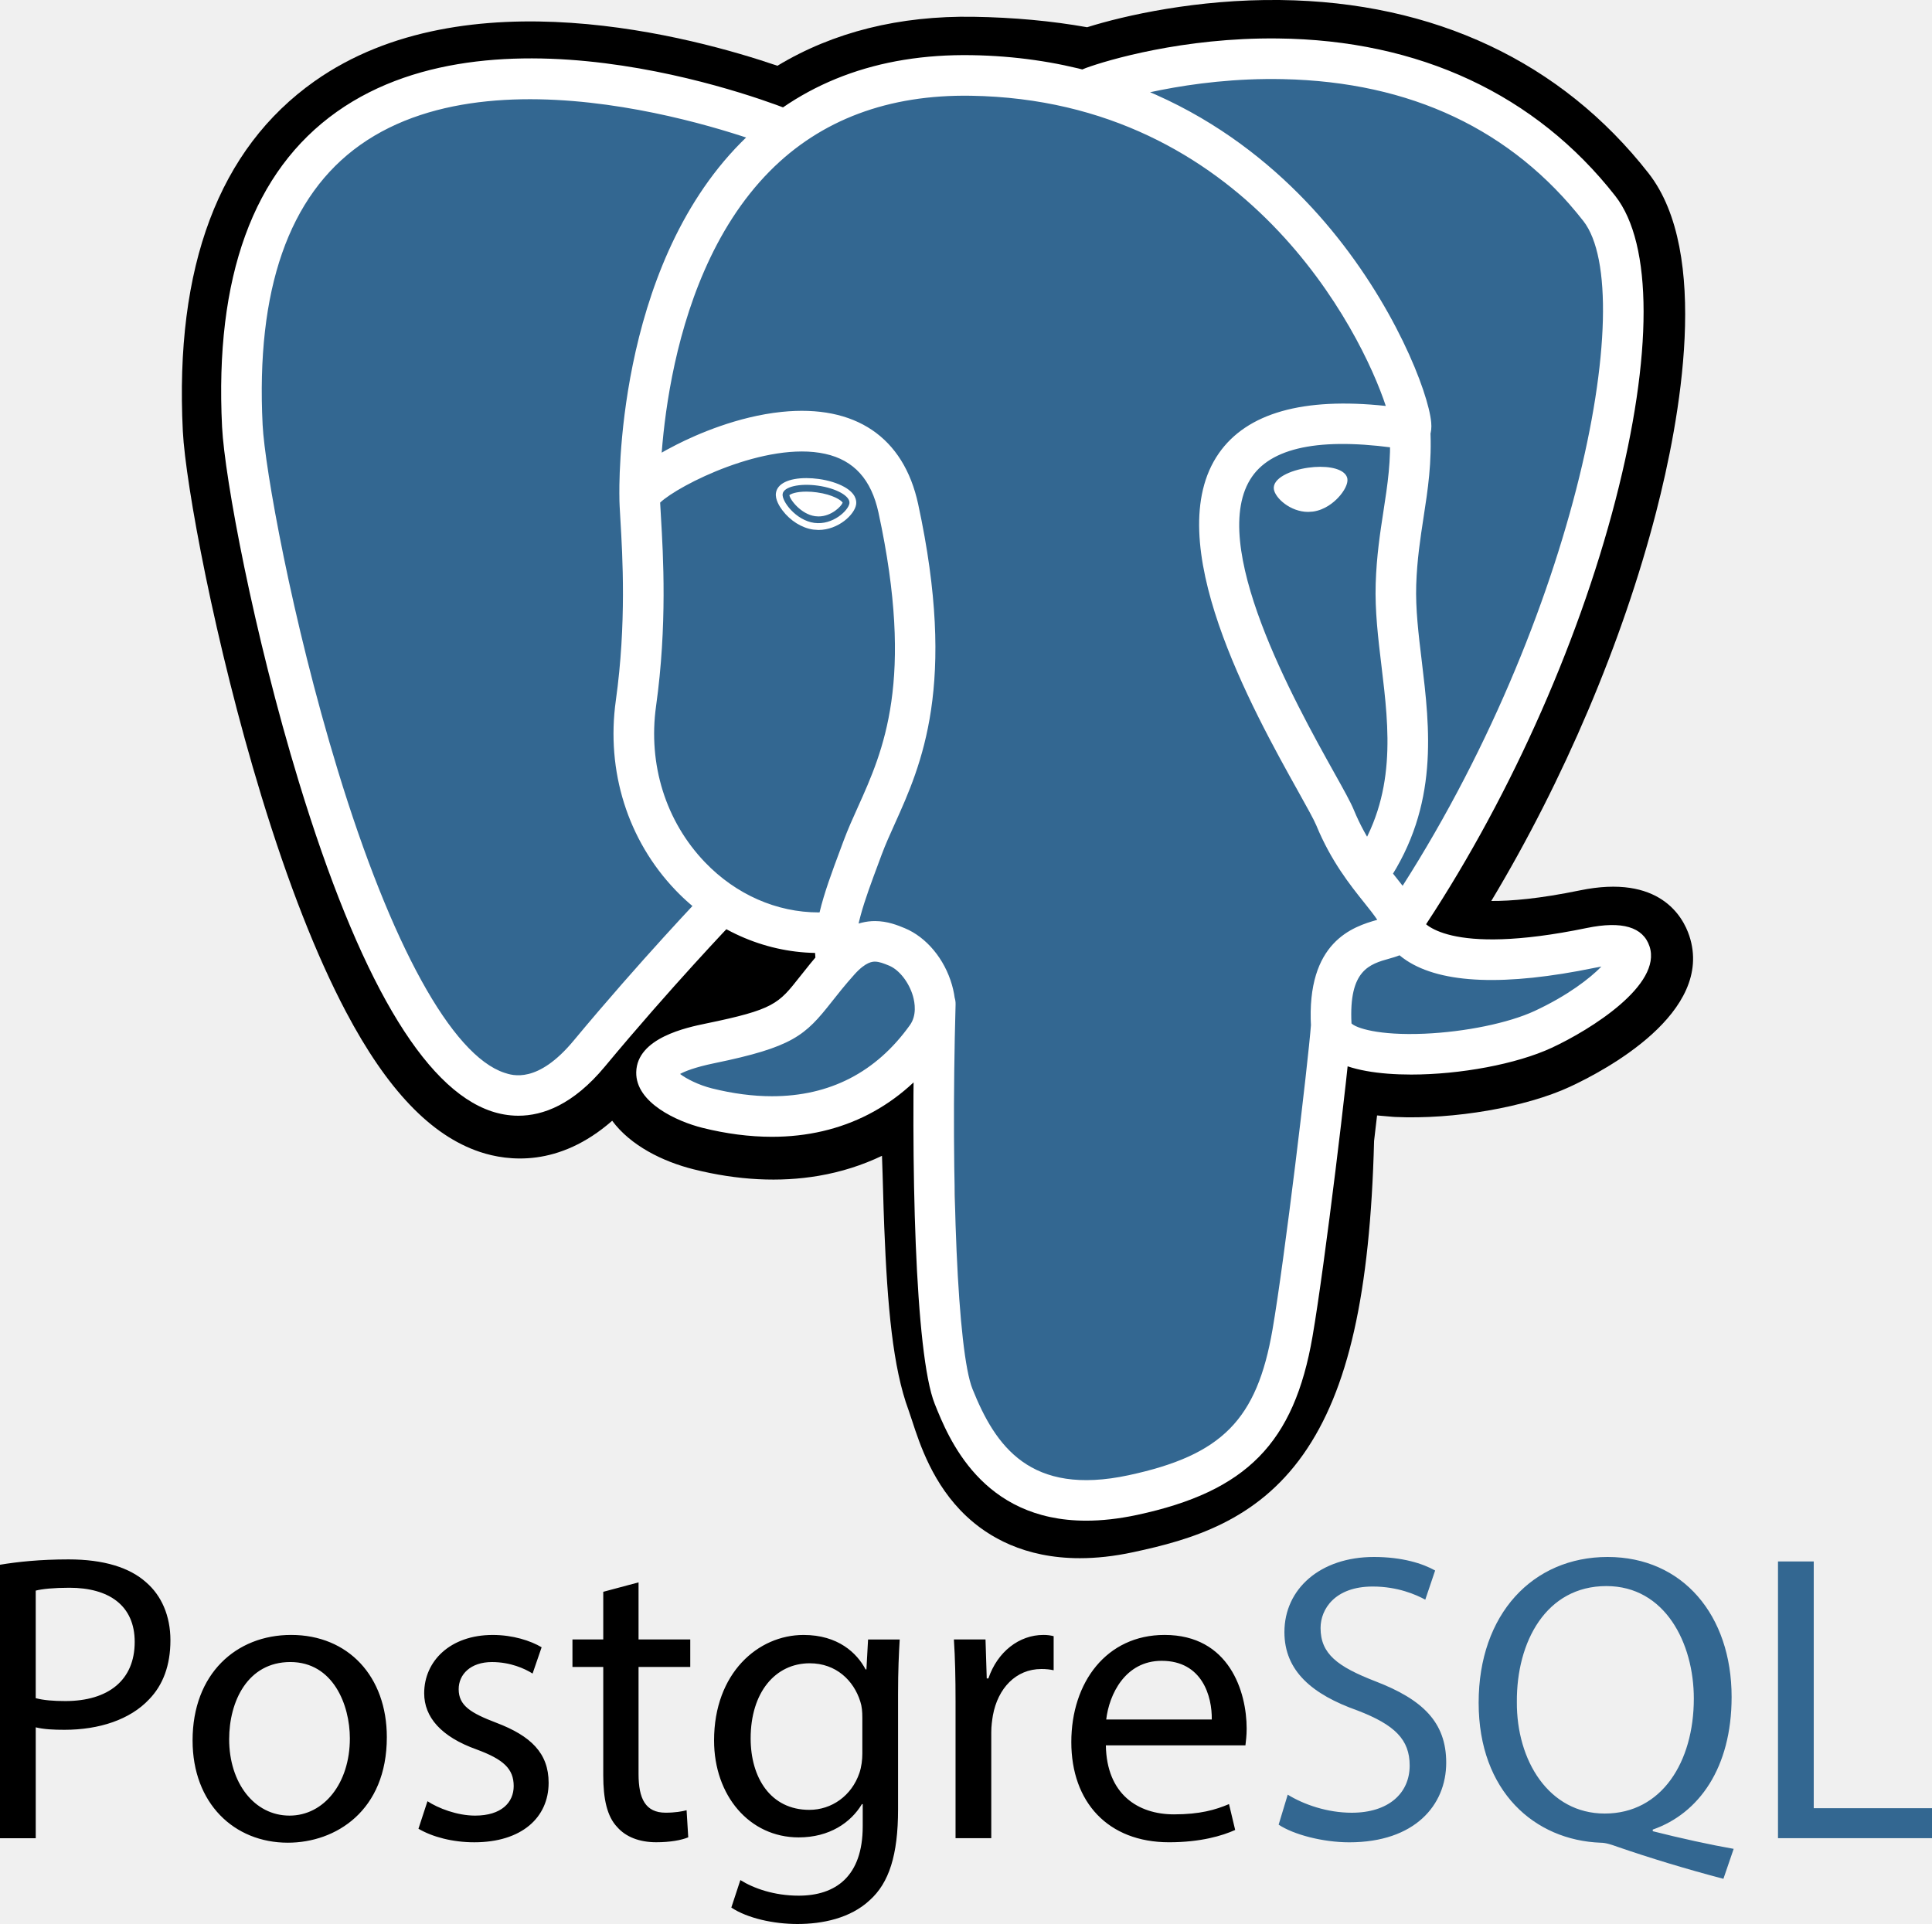
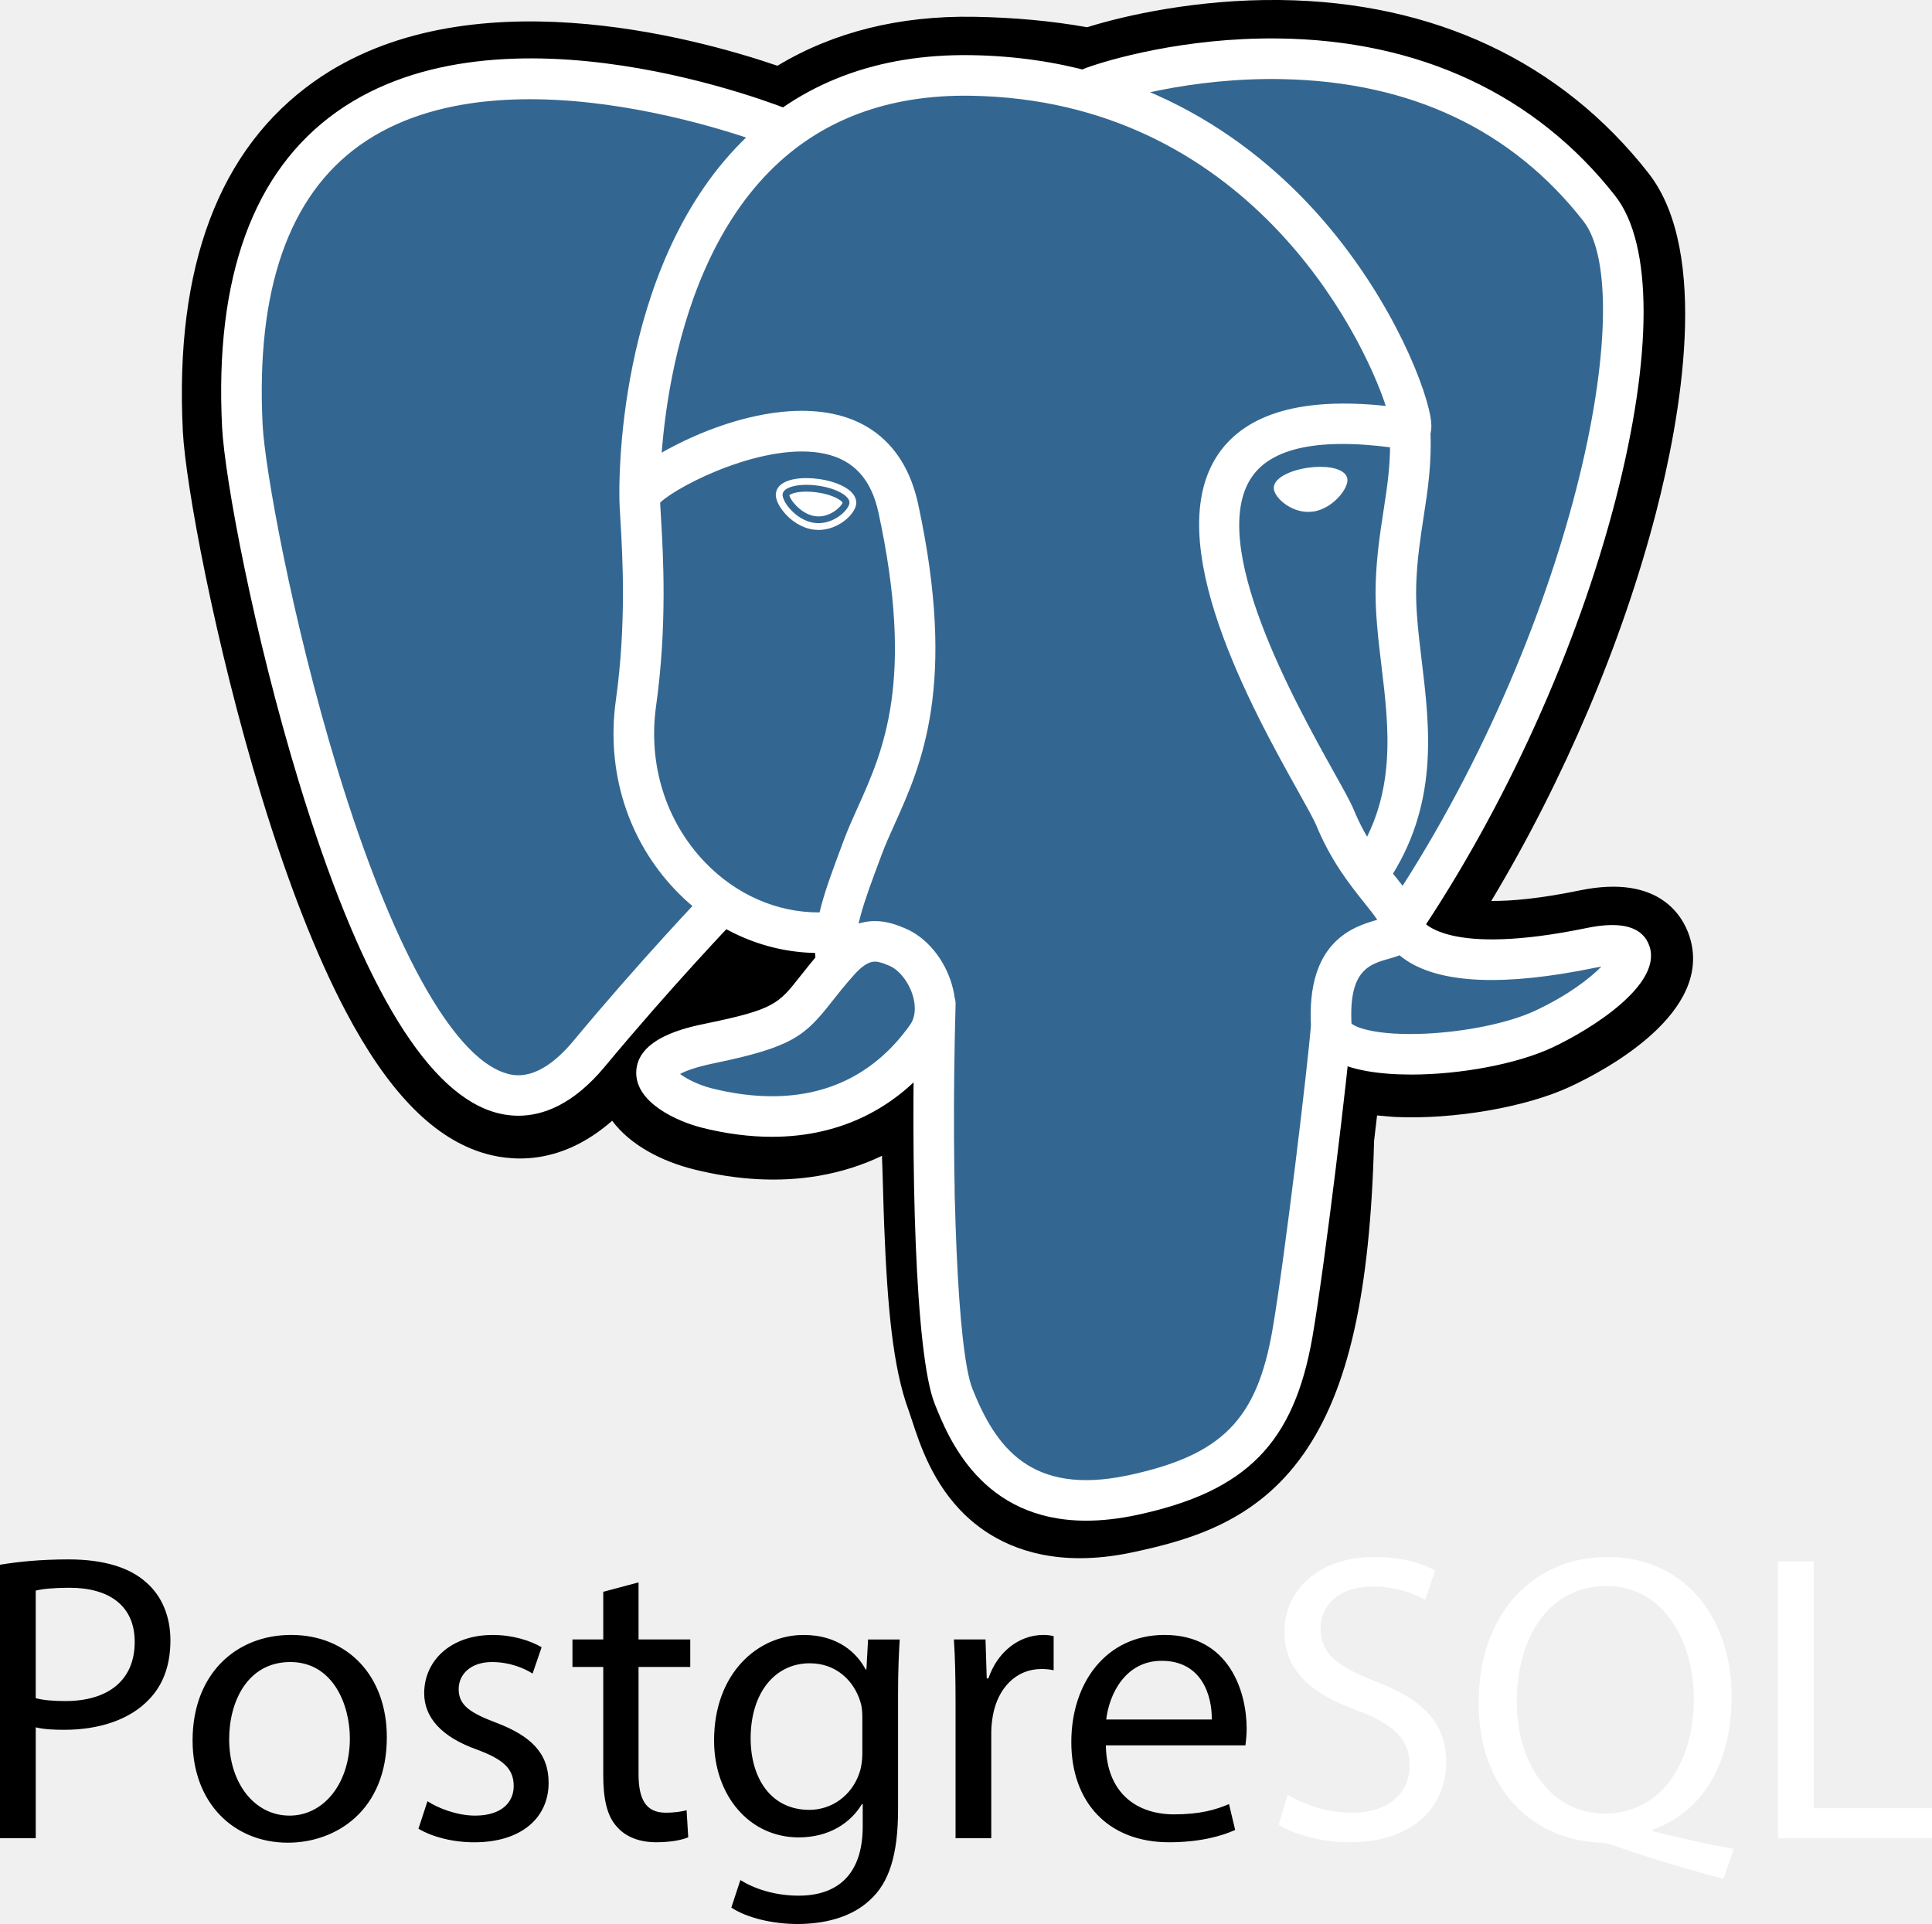
<svg xmlns="http://www.w3.org/2000/svg" version="1.1" id="Layer_1" x="0px" y="0px" width="90px" height="89.64px" viewBox="423 574.599 90 89.64" enable-background="new 423 574.599 90 89.64" xml:space="preserve">
  <path d="M484.177,627.557c0.466-3.872,0.326-4.439,3.21-3.813l0.731,0.064c2.218,0.101,5.118-0.356,6.821-1.148  c3.669-1.702,5.844-4.545,2.227-3.798c-8.251,1.702-8.818-1.091-8.818-1.091c8.713-12.927,12.355-29.337,9.212-33.354  c-8.574-10.956-23.416-5.775-23.665-5.641l-0.079,0.016c-1.631-0.339-3.454-0.541-5.504-0.574c-3.734-0.062-6.567,0.979-8.716,2.608  c0,0-26.478-10.908-25.246,13.718c0.262,5.239,7.509,39.642,16.153,29.25c3.159-3.799,6.212-7.012,6.212-7.012  c1.516,1.007,3.331,1.521,5.235,1.336l0.147-0.125c-0.046,0.472-0.026,0.933,0.06,1.479c-2.227,2.489-1.572,2.926-6.025,3.842  c-4.504,0.929-1.857,2.581-0.131,3.013c2.095,0.524,6.94,1.268,10.215-3.317l-0.13,0.523c0.874,0.699,0.814,5.022,0.938,8.112  c0.124,3.089,0.331,5.972,0.961,7.673c0.629,1.699,1.373,6.077,7.224,4.823C480.099,643.094,483.837,641.586,484.177,627.557" />
  <path d="M473.304,647.196c-2.589,0-4.273-1.001-5.298-1.968c-1.545-1.457-2.158-3.335-2.523-4.457l-0.158-0.469  c-0.737-1.99-0.986-4.855-1.134-8.544c-0.022-0.554-0.038-1.125-0.055-1.73c-0.013-0.442-0.028-0.997-0.05-1.579  c-0.92,0.44-1.904,0.752-2.941,0.93c-1.825,0.313-3.786,0.211-5.831-0.301c-1.443-0.36-2.942-1.107-3.796-2.263  c-2.49,2.182-4.866,1.885-6.16,1.454c-2.283-0.762-4.326-2.9-6.247-6.541c-1.368-2.592-2.691-5.97-3.934-10.04  c-2.163-7.087-3.538-14.551-3.66-17.001c-0.384-7.671,1.68-13.157,6.136-16.304c7.03-4.965,17.679-2.046,21.562-0.72  c2.608-1.572,5.677-2.338,9.145-2.282c1.863,0.03,3.636,0.194,5.283,0.487c1.718-0.54,5.112-1.315,8.998-1.268  c7.158,0.085,13.091,2.875,17.153,8.068c2.9,3.705,1.467,11.484,0.354,15.793c-1.564,6.059-4.309,12.504-7.678,18.114  c0.915,0.007,2.24-0.104,4.125-0.492c3.719-0.768,4.805,1.226,5.1,2.118c1.183,3.581-3.956,6.286-5.56,7.03  c-2.054,0.954-5.402,1.534-8.145,1.408l-0.12-0.008l-0.721-0.063l-0.071,0.601l-0.068,0.588c-0.184,7.11-1.2,11.612-3.29,14.589  c-2.19,3.118-5.235,3.993-7.917,4.567C474.889,647.111,474.058,647.196,473.304,647.196L473.304,647.196z M467.857,621.318  c1.671,1.337,1.817,3.852,1.947,8.553c0.017,0.587,0.032,1.143,0.053,1.661c0.063,1.569,0.211,5.247,0.786,6.801  c0.082,0.22,0.154,0.443,0.231,0.679c0.642,1.966,0.964,2.95,3.738,2.356c2.33-0.499,3.526-0.947,4.464-2.282  c1.362-1.94,2.125-5.842,2.265-11.6l2.834,0.069l-2.815-0.338l0.083-0.702c0.27-2.316,0.464-3.991,2.013-5.098  c1.242-0.888,2.658-0.802,3.786-0.599c-1.239-0.935-1.582-2.034-1.673-2.484l-0.236-1.164l0.663-0.985  c3.826-5.677,6.981-12.654,8.657-19.143c1.722-6.667,1.196-10.208,0.672-10.877c-6.949-8.88-19.003-5.214-20.261-4.797l-0.213,0.115  l-1.067,0.199l-0.547-0.113c-1.506-0.313-3.179-0.485-4.973-0.515c-2.818-0.047-5.092,0.619-6.956,2.034l-1.293,0.981l-1.501-0.619  c-3.206-1.311-12.626-3.947-17.597-0.426c-2.759,1.954-4.016,5.783-3.736,11.381c0.092,1.848,1.349,8.844,3.419,15.63  c2.863,9.377,5.464,12.492,6.55,12.854c0.189,0.064,0.681-0.318,1.17-0.905c3.183-3.828,6.209-7.019,6.337-7.153l1.641-1.727  l1.984,1.318c0.8,0.531,1.682,0.832,2.588,0.889l4.732-4.036l-0.686,6.997c-0.015,0.157-0.023,0.371,0.039,0.769l0.206,1.326  l-0.893,0.999l-0.103,0.115l2.6,1.201L467.857,621.318L467.857,621.318z" />
  <path fill="#336791" d="M497.168,618.862c-8.251,1.702-8.818-1.092-8.818-1.092c8.712-12.927,12.354-29.337,9.211-33.354  c-8.575-10.956-23.417-5.774-23.665-5.64l-0.08,0.014c-1.631-0.338-3.454-0.54-5.505-0.572c-3.733-0.062-6.566,0.979-8.715,2.608  c0,0-26.478-10.908-25.247,13.719c0.262,5.239,7.509,39.642,16.153,29.25c3.159-3.799,6.212-7.012,6.212-7.012  c1.516,1.007,3.331,1.521,5.234,1.336l0.148-0.125c-0.046,0.472-0.025,0.933,0.059,1.479c-2.226,2.489-1.573,2.926-6.024,3.842  c-4.505,0.929-1.858,2.581-0.13,3.013c2.094,0.524,6.94,1.268,10.214-3.317l-0.131,0.523c0.873,0.699,1.486,4.546,1.383,8.033  s-0.171,5.881,0.516,7.752c0.688,1.869,1.373,6.077,7.225,4.823c4.89-1.048,7.424-3.764,7.776-8.293  c0.251-3.22,0.816-2.744,0.853-5.623l0.454-1.363c0.523-4.366,0.083-5.774,3.097-5.119l0.731,0.064  c2.218,0.102,5.119-0.356,6.822-1.148C498.609,620.958,500.784,618.115,497.168,618.862L497.168,618.862z" />
  <path fill="#FFFFFF" d="M473.599,645.448c-4.878,0.001-6.423-3.862-7.056-5.442c-0.925-2.314-1.125-11.299-0.919-18.667  c0.015-0.522,0.446-0.936,0.972-0.919c0.521,0.015,0.933,0.449,0.919,0.972c-0.238,8.498,0.1,16.199,0.784,17.912  c1.069,2.672,2.689,5.009,7.274,4.027c4.352-0.934,5.981-2.583,6.706-6.79c0.558-3.229,1.658-12.415,1.794-14.228  c0.039-0.521,0.491-0.912,1.013-0.872c0.521,0.039,0.912,0.492,0.873,1.013c-0.142,1.887-1.237,11.055-1.816,14.408  c-0.857,4.97-3.072,7.224-8.174,8.318C475.103,645.365,474.314,645.448,473.599,645.448L473.599,645.448z M447.149,626.581  c-0.466,0-0.888-0.085-1.254-0.207c-3.168-1.058-6.187-6.218-8.97-15.339c-2.119-6.944-3.462-14.19-3.58-16.545  c-0.349-6.982,1.45-11.922,5.345-14.683c7.708-5.461,20.673-0.261,21.222-0.037c0.483,0.198,0.715,0.75,0.517,1.233  c-0.197,0.482-0.75,0.715-1.232,0.517v0c-0.125-0.051-12.559-5.032-19.417-0.168c-3.331,2.362-4.861,6.75-4.546,13.043  c0.099,1.984,1.354,9.058,3.5,16.088c2.485,8.142,5.314,13.282,7.76,14.096c0.383,0.129,1.552,0.519,3.223-1.49  c3.143-3.781,6.031-6.8,6.06-6.83c0.361-0.377,0.96-0.389,1.337-0.028c0.376,0.361,0.39,0.96,0.028,1.337  c-0.028,0.029-2.872,3.002-5.971,6.73C449.703,626.063,448.295,626.581,447.149,626.581L447.149,626.581z M488.291,618.613  c-0.183,0-0.366-0.052-0.528-0.161c-0.433-0.292-0.548-0.88-0.256-1.313c8.808-13.069,11.898-28.86,9.251-32.243  c-3.333-4.258-8.039-6.483-13.987-6.61c-4.405-0.096-7.906,1.029-8.478,1.226l-0.144,0.058c-0.575,0.181-1.017-0.134-1.183-0.503  c-0.197-0.437-0.036-0.952,0.373-1.2l0.255-0.104l-0.013,0.004l0.014-0.004c0.972-0.355,4.525-1.422,8.929-1.372  c6.583,0.069,12.02,2.608,15.724,7.34c1.752,2.24,1.756,7.399,0.011,14.155c-1.779,6.888-5.127,14.291-9.184,20.311  C488.893,618.468,488.595,618.613,488.291,618.613L488.291,618.613z M488.74,624.663c-1.504,0-2.852-0.211-3.659-0.694  c-0.83-0.497-0.988-1.173-1.009-1.531c-0.227-3.977,1.968-4.668,3.087-4.984c-0.156-0.235-0.378-0.513-0.607-0.799  c-0.652-0.815-1.546-1.932-2.234-3.602c-0.107-0.261-0.445-0.868-0.837-1.57c-2.121-3.803-6.534-11.717-3.699-15.77  c1.313-1.875,3.924-2.613,7.773-2.201c-1.132-3.45-6.525-14.242-19.319-14.452c-3.849-0.064-7.005,1.119-9.376,3.513  c-5.31,5.363-5.117,15.065-5.115,15.162c0.014,0.522-0.399,0.957-0.92,0.97c-0.522,0.016-0.957-0.398-0.97-0.92  c-0.012-0.431-0.21-10.612,5.661-16.542c2.748-2.775,6.365-4.145,10.75-4.074c8.187,0.135,13.455,4.296,16.435,7.764  c3.246,3.779,4.838,7.947,4.969,9.338c0.098,1.034-0.645,1.242-0.795,1.272l-0.34,0.008c-3.778-0.604-6.202-0.185-7.204,1.247  c-2.156,3.082,2.019,10.567,3.801,13.765c0.456,0.815,0.784,1.404,0.934,1.769c0.586,1.42,1.35,2.375,1.963,3.141  c0.539,0.675,1.008,1.259,1.175,1.945c0.077,0.137,1.18,1.766,7.717,0.416c1.639-0.338,2.62-0.049,2.921,0.859  c0.591,1.787-2.724,3.871-4.559,4.724C493.636,624.18,491.011,624.663,488.74,624.663L488.74,624.663z M485.958,622.281  c0.207,0.21,1.244,0.57,3.394,0.479c1.91-0.083,3.925-0.498,5.135-1.059c1.546-0.719,2.577-1.521,3.112-2.069l-0.297,0.055  c-4.18,0.862-7.136,0.748-8.786-0.342c-0.118-0.078-0.224-0.158-0.32-0.238c-0.179,0.071-0.344,0.117-0.462,0.15  C486.797,619.52,485.829,619.791,485.958,622.281L485.958,622.281z M458.96,627.563c-1.038,0-2.131-0.141-3.247-0.42  c-1.156-0.29-3.105-1.16-3.075-2.59c0.033-1.604,2.366-2.085,3.245-2.267c3.173-0.653,3.379-0.915,4.371-2.174  c0.289-0.367,0.649-0.824,1.139-1.372c0.729-0.814,1.524-1.228,2.366-1.228c0.585,0,1.067,0.199,1.384,0.33  c1.013,0.419,1.857,1.433,2.204,2.646c0.313,1.096,0.164,2.148-0.42,2.967C465.007,626.144,462.253,627.563,458.96,627.563  L458.96,627.563z M454.68,624.635c0.285,0.22,0.856,0.515,1.491,0.674c0.967,0.241,1.904,0.364,2.789,0.364  c2.694,0,4.856-1.116,6.428-3.315c0.327-0.459,0.229-1.041,0.142-1.348c-0.184-0.642-0.64-1.225-1.11-1.421  c-0.255-0.105-0.466-0.187-0.661-0.187c-0.104,0-0.421,0-0.957,0.598c-0.452,0.505-0.776,0.917-1.063,1.281  c-1.235,1.568-1.8,2.1-5.475,2.856C455.368,624.323,454.908,624.511,454.68,624.635L454.68,624.635z M461.95,620.273  c-0.459,0-0.861-0.335-0.934-0.802c-0.024-0.157-0.04-0.315-0.047-0.474c-2.409-0.046-4.732-1.079-6.496-2.92  c-2.23-2.327-3.245-5.551-2.785-8.845c0.5-3.577,0.313-6.734,0.212-8.431c-0.028-0.472-0.048-0.812-0.046-1.048  c0.001-0.299,0.008-1.092,2.66-2.437c0.943-0.479,2.835-1.313,4.901-1.527c3.424-0.353,5.68,1.171,6.356,4.294  c1.823,8.431,0.144,12.161-1.082,14.883c-0.229,0.506-0.444,0.986-0.617,1.449l-0.152,0.41c-0.647,1.736-1.207,3.236-1.035,4.357  c0.079,0.517-0.275,0.998-0.791,1.078L461.95,620.273L461.95,620.273z M453.752,598.015l0.038,0.675  c0.104,1.762,0.298,5.042-0.228,8.806c-0.38,2.716,0.45,5.369,2.277,7.275c1.443,1.506,3.345,2.338,5.298,2.338h0.041  c0.219-0.922,0.582-1.895,0.973-2.943l0.151-0.406c0.195-0.524,0.423-1.031,0.665-1.567c1.18-2.622,2.648-5.886,0.957-13.708  c-0.335-1.549-1.147-2.446-2.483-2.741C458.697,595.136,454.61,597.199,453.752,598.015L453.752,598.015z M459.458,597.614  c-0.047,0.334,0.613,1.227,1.472,1.346c0.858,0.12,1.594-0.578,1.64-0.912c0.046-0.335-0.613-0.703-1.473-0.823  C460.239,597.106,459.504,597.279,459.458,597.614z M461.128,599.29l-0.241-0.017c-0.533-0.074-1.073-0.411-1.441-0.9  c-0.13-0.171-0.342-0.505-0.3-0.802c0.061-0.437,0.592-0.697,1.422-0.697c0.186,0,0.379,0.014,0.574,0.041  c0.453,0.063,0.875,0.194,1.186,0.368c0.539,0.301,0.579,0.637,0.555,0.812C462.816,598.573,462.05,599.29,461.128,599.29  L461.128,599.29z M459.772,597.67c0.027,0.206,0.537,0.887,1.202,0.979l0.154,0.011c0.614,0,1.073-0.483,1.126-0.642  c-0.057-0.107-0.451-0.376-1.2-0.479c-0.166-0.023-0.33-0.035-0.486-0.035C460.088,597.503,459.832,597.611,459.772,597.67  L459.772,597.67z M485.611,596.932c0.046,0.335-0.612,1.227-1.473,1.346c-0.859,0.119-1.594-0.577-1.642-0.912  c-0.045-0.334,0.614-0.703,1.474-0.822C484.83,596.424,485.563,596.599,485.611,596.932z M483.94,598.449  c-0.827,0-1.54-0.644-1.599-1.061c-0.068-0.501,0.757-0.882,1.607-1c0.187-0.027,0.372-0.04,0.551-0.04  c0.733,0,1.219,0.216,1.268,0.562c0.032,0.225-0.141,0.572-0.438,0.884c-0.195,0.206-0.607,0.563-1.168,0.64L483.94,598.449  L483.94,598.449z M484.499,596.664c-0.164,0-0.334,0.013-0.507,0.036c-0.855,0.119-1.363,0.462-1.34,0.646  c0.029,0.202,0.574,0.789,1.288,0.789l0.176-0.012c0.466-0.066,0.816-0.37,0.983-0.545c0.262-0.276,0.366-0.535,0.354-0.624  C485.438,596.837,485.123,596.664,484.499,596.664L484.499,596.664z M486.85,616.126c-0.182,0-0.363-0.052-0.525-0.16  c-0.435-0.291-0.551-0.878-0.26-1.312c2.013-3.007,1.645-6.074,1.288-9.039c-0.152-1.264-0.309-2.57-0.268-3.824  c0.041-1.29,0.204-2.354,0.363-3.384c0.188-1.219,0.365-2.372,0.291-3.739c-0.028-0.521,0.372-0.966,0.894-0.996  c0.523-0.028,0.967,0.372,0.995,0.894c0.084,1.563-0.117,2.866-0.312,4.128c-0.149,0.974-0.305,1.98-0.343,3.156  c-0.036,1.11,0.106,2.29,0.257,3.538c0.379,3.154,0.808,6.729-1.595,10.316C487.453,615.978,487.154,616.126,486.85,616.126  L486.85,616.126z" />
  <path fill="none" stroke="#FFFFFF" stroke-width="3" stroke-linecap="round" stroke-linejoin="round" d="M431.159,584.249" />
-   <path d="M423,647.501c0.804-0.134,1.855-0.249,3.195-0.249c1.645,0,2.85,0.383,3.615,1.071c0.708,0.612,1.129,1.55,1.129,2.698  c0,1.166-0.345,2.085-0.996,2.754c-0.88,0.938-2.314,1.416-3.94,1.416c-0.498,0-0.957-0.02-1.338-0.115v5.166H423V647.501  L423,647.501z M424.665,653.718c0.364,0.096,0.823,0.134,1.377,0.134c2.008,0,3.233-0.976,3.233-2.755  c0-1.702-1.205-2.524-3.042-2.524c-0.727,0-1.282,0.057-1.569,0.134V653.718L424.665,653.718z M441.02,655.535  c0,3.424-2.373,4.916-4.611,4.916c-2.506,0-4.438-1.836-4.438-4.764c0-3.099,2.027-4.916,4.591-4.916  C439.222,650.771,441.02,652.704,441.02,655.535z M433.675,655.631c0,2.027,1.167,3.558,2.812,3.558  c1.606,0,2.811-1.512,2.811-3.597c0-1.568-0.784-3.558-2.773-3.558C434.534,652.034,433.675,653.871,433.675,655.631z   M442.913,658.519c0.498,0.325,1.377,0.67,2.219,0.67c1.225,0,1.798-0.612,1.798-1.377c0-0.804-0.478-1.244-1.722-1.703  c-1.664-0.593-2.448-1.511-2.448-2.62c0-1.492,1.205-2.717,3.194-2.717c0.937,0,1.761,0.268,2.277,0.574l-0.421,1.225  c-0.363-0.23-1.033-0.536-1.894-0.536c-0.995,0-1.549,0.574-1.549,1.263c0,0.765,0.555,1.109,1.76,1.568  c1.607,0.612,2.43,1.416,2.43,2.793c0,1.626-1.263,2.773-3.462,2.773c-1.014,0-1.951-0.249-2.602-0.631L442.913,658.519  L442.913,658.519z M452.746,648.322v2.659h2.409v1.281h-2.409v4.993c0,1.147,0.324,1.798,1.262,1.798  c0.44,0,0.765-0.058,0.976-0.114l0.077,1.262c-0.325,0.134-0.842,0.229-1.491,0.229c-0.784,0-1.417-0.248-1.818-0.707  c-0.477-0.498-0.65-1.32-0.65-2.411v-5.05h-1.435v-1.281h1.435v-2.219L452.746,648.322z M464.912,650.982  c-0.039,0.669-0.077,1.415-0.077,2.544v5.375c0,2.123-0.42,3.424-1.32,4.229c-0.899,0.842-2.2,1.109-3.367,1.109  c-1.109,0-2.333-0.268-3.08-0.766l0.421-1.281c0.612,0.383,1.568,0.727,2.716,0.727c1.721,0,2.984-0.898,2.984-3.232v-1.033h-0.038  c-0.517,0.861-1.511,1.55-2.946,1.55c-2.296,0-3.941-1.951-3.941-4.516c0-3.137,2.047-4.916,4.17-4.916  c1.607,0,2.487,0.842,2.889,1.607h0.038l0.077-1.396H464.912L464.912,650.982z M463.171,654.636c0-0.287-0.019-0.536-0.096-0.765  c-0.306-0.977-1.128-1.779-2.353-1.779c-1.608,0-2.754,1.358-2.754,3.5c0,1.817,0.918,3.329,2.735,3.329  c1.033,0,1.97-0.65,2.333-1.722c0.096-0.287,0.135-0.612,0.135-0.899L463.171,654.636L463.171,654.636z M467.513,653.871  c0-1.091-0.02-2.028-0.077-2.889h1.473l0.057,1.816h0.077c0.421-1.243,1.435-2.027,2.563-2.027c0.19,0,0.324,0.02,0.477,0.058v1.588  c-0.171-0.038-0.344-0.058-0.572-0.058c-1.187,0-2.028,0.899-2.258,2.161c-0.038,0.23-0.076,0.498-0.076,0.785v4.935h-1.664V653.871  L467.513,653.871z M474.515,655.917c0.038,2.276,1.491,3.214,3.174,3.214c1.206,0,1.933-0.21,2.563-0.479l0.287,1.205  c-0.593,0.269-1.606,0.574-3.08,0.574c-2.85,0-4.553-1.875-4.553-4.667c0-2.793,1.646-4.993,4.343-4.993  c3.022,0,3.825,2.658,3.825,4.361c0,0.344-0.038,0.611-0.057,0.784H474.515L474.515,655.917z M479.449,654.712  c0.019-1.071-0.44-2.735-2.334-2.735c-1.702,0-2.448,1.568-2.583,2.735H479.449z" />
-   <path fill="#336791" d="M482.987,658.213c0.746,0.459,1.837,0.842,2.984,0.842c1.702,0,2.697-0.899,2.697-2.2  c0-1.205-0.688-1.894-2.43-2.563c-2.104-0.746-3.405-1.836-3.405-3.653c0-2.009,1.665-3.5,4.171-3.5c1.319,0,2.275,0.306,2.85,0.631  l-0.459,1.358c-0.421-0.229-1.281-0.612-2.448-0.612c-1.76,0-2.43,1.052-2.43,1.932c0,1.205,0.784,1.798,2.563,2.487  c2.181,0.842,3.29,1.894,3.29,3.787c0,1.989-1.473,3.711-4.515,3.711c-1.243,0-2.602-0.363-3.291-0.822L482.987,658.213  L482.987,658.213z M503.283,662.134c-1.741-0.459-3.443-0.976-4.936-1.492c-0.268-0.095-0.535-0.19-0.784-0.19  c-3.061-0.115-5.682-2.372-5.682-6.523c0-4.132,2.525-6.79,6.007-6.79c3.5,0,5.777,2.716,5.777,6.522c0,3.31-1.53,5.433-3.673,6.179  v0.076c1.282,0.325,2.679,0.632,3.769,0.822L503.283,662.134z M501.905,653.736c0-2.582-1.338-5.241-4.074-5.241  c-2.812,0-4.189,2.602-4.17,5.395c-0.02,2.735,1.492,5.203,4.094,5.203C500.414,659.093,501.905,656.683,501.905,653.736z   M505.826,647.348h1.665v11.496H513v1.396h-7.174V647.348z" />
+   <path d="M423,647.501c0.804-0.134,1.855-0.249,3.195-0.249c1.645,0,2.85,0.383,3.615,1.071c0.708,0.612,1.129,1.55,1.129,2.698  c0,1.166-0.345,2.085-0.996,2.754c-0.88,0.938-2.314,1.416-3.94,1.416c-0.498,0-0.957-0.02-1.338-0.115v5.166H423V647.501  L423,647.501z M424.665,653.718c0.364,0.096,0.823,0.134,1.377,0.134c2.008,0,3.233-0.976,3.233-2.755  c0-1.702-1.205-2.524-3.042-2.524c-0.727,0-1.282,0.057-1.569,0.134V653.718L424.665,653.718z M441.02,655.535  c0,3.424-2.373,4.916-4.611,4.916c-2.506,0-4.438-1.836-4.438-4.764c0-3.099,2.027-4.916,4.591-4.916  C439.222,650.771,441.02,652.704,441.02,655.535z M433.675,655.631c0,2.027,1.167,3.558,2.812,3.558  c1.606,0,2.811-1.512,2.811-3.597c0-1.568-0.784-3.558-2.773-3.558C434.534,652.034,433.675,653.871,433.675,655.631z  M442.913,658.519c0.498,0.325,1.377,0.67,2.219,0.67c1.225,0,1.798-0.612,1.798-1.377c0-0.804-0.478-1.244-1.722-1.703  c-1.664-0.593-2.448-1.511-2.448-2.62c0-1.492,1.205-2.717,3.194-2.717c0.937,0,1.761,0.268,2.277,0.574l-0.421,1.225  c-0.363-0.23-1.033-0.536-1.894-0.536c-0.995,0-1.549,0.574-1.549,1.263c0,0.765,0.555,1.109,1.76,1.568  c1.607,0.612,2.43,1.416,2.43,2.793c0,1.626-1.263,2.773-3.462,2.773c-1.014,0-1.951-0.249-2.602-0.631L442.913,658.519  L442.913,658.519z M452.746,648.322v2.659h2.409v1.281h-2.409v4.993c0,1.147,0.324,1.798,1.262,1.798  c0.44,0,0.765-0.058,0.976-0.114l0.077,1.262c-0.325,0.134-0.842,0.229-1.491,0.229c-0.784,0-1.417-0.248-1.818-0.707  c-0.477-0.498-0.65-1.32-0.65-2.411v-5.05h-1.435v-1.281h1.435v-2.219L452.746,648.322z M464.912,650.982  c-0.039,0.669-0.077,1.415-0.077,2.544v5.375c0,2.123-0.42,3.424-1.32,4.229c-0.899,0.842-2.2,1.109-3.367,1.109  c-1.109,0-2.333-0.268-3.08-0.766l0.421-1.281c0.612,0.383,1.568,0.727,2.716,0.727c1.721,0,2.984-0.898,2.984-3.232v-1.033h-0.038  c-0.517,0.861-1.511,1.55-2.946,1.55c-2.296,0-3.941-1.951-3.941-4.516c0-3.137,2.047-4.916,4.17-4.916  c1.607,0,2.487,0.842,2.889,1.607h0.038l0.077-1.396H464.912L464.912,650.982z M463.171,654.636c0-0.287-0.019-0.536-0.096-0.765  c-0.306-0.977-1.128-1.779-2.353-1.779c-1.608,0-2.754,1.358-2.754,3.5c0,1.817,0.918,3.329,2.735,3.329  c1.033,0,1.97-0.65,2.333-1.722c0.096-0.287,0.135-0.612,0.135-0.899L463.171,654.636L463.171,654.636z M467.513,653.871  c0-1.091-0.02-2.028-0.077-2.889h1.473l0.057,1.816h0.077c0.421-1.243,1.435-2.027,2.563-2.027c0.19,0,0.324,0.02,0.477,0.058v1.588  c-0.171-0.038-0.344-0.058-0.572-0.058c-1.187,0-2.028,0.899-2.258,2.161c-0.038,0.23-0.076,0.498-0.076,0.785v4.935h-1.664V653.871  L467.513,653.871z M474.515,655.917c0.038,2.276,1.491,3.214,3.174,3.214c1.206,0,1.933-0.21,2.563-0.479l0.287,1.205  c-0.593,0.269-1.606,0.574-3.08,0.574c-2.85,0-4.553-1.875-4.553-4.667c0-2.793,1.646-4.993,4.343-4.993  c3.022,0,3.825,2.658,3.825,4.361c0,0.344-0.038,0.611-0.057,0.784H474.515L474.515,655.917z M479.449,654.712  c0.019-1.071-0.44-2.735-2.334-2.735c-1.702,0-2.448,1.568-2.583,2.735H479.449z" />
+   <path fill="#ffffff" d="M482.987,658.213c0.746,0.459,1.837,0.842,2.984,0.842c1.702,0,2.697-0.899,2.697-2.2  c0-1.205-0.688-1.894-2.43-2.563c-2.104-0.746-3.405-1.836-3.405-3.653c0-2.009,1.665-3.5,4.171-3.5c1.319,0,2.275,0.306,2.85,0.631  l-0.459,1.358c-0.421-0.229-1.281-0.612-2.448-0.612c-1.76,0-2.43,1.052-2.43,1.932c0,1.205,0.784,1.798,2.563,2.487  c2.181,0.842,3.29,1.894,3.29,3.787c0,1.989-1.473,3.711-4.515,3.711c-1.243,0-2.602-0.363-3.291-0.822L482.987,658.213  L482.987,658.213z M503.283,662.134c-1.741-0.459-3.443-0.976-4.936-1.492c-0.268-0.095-0.535-0.19-0.784-0.19  c-3.061-0.115-5.682-2.372-5.682-6.523c0-4.132,2.525-6.79,6.007-6.79c3.5,0,5.777,2.716,5.777,6.522c0,3.31-1.53,5.433-3.673,6.179  v0.076c1.282,0.325,2.679,0.632,3.769,0.822L503.283,662.134z M501.905,653.736c0-2.582-1.338-5.241-4.074-5.241  c-2.812,0-4.189,2.602-4.17,5.395c-0.02,2.735,1.492,5.203,4.094,5.203C500.414,659.093,501.905,656.683,501.905,653.736z  M505.826,647.348h1.665v11.496H513v1.396h-7.174V647.348z" />
</svg>
